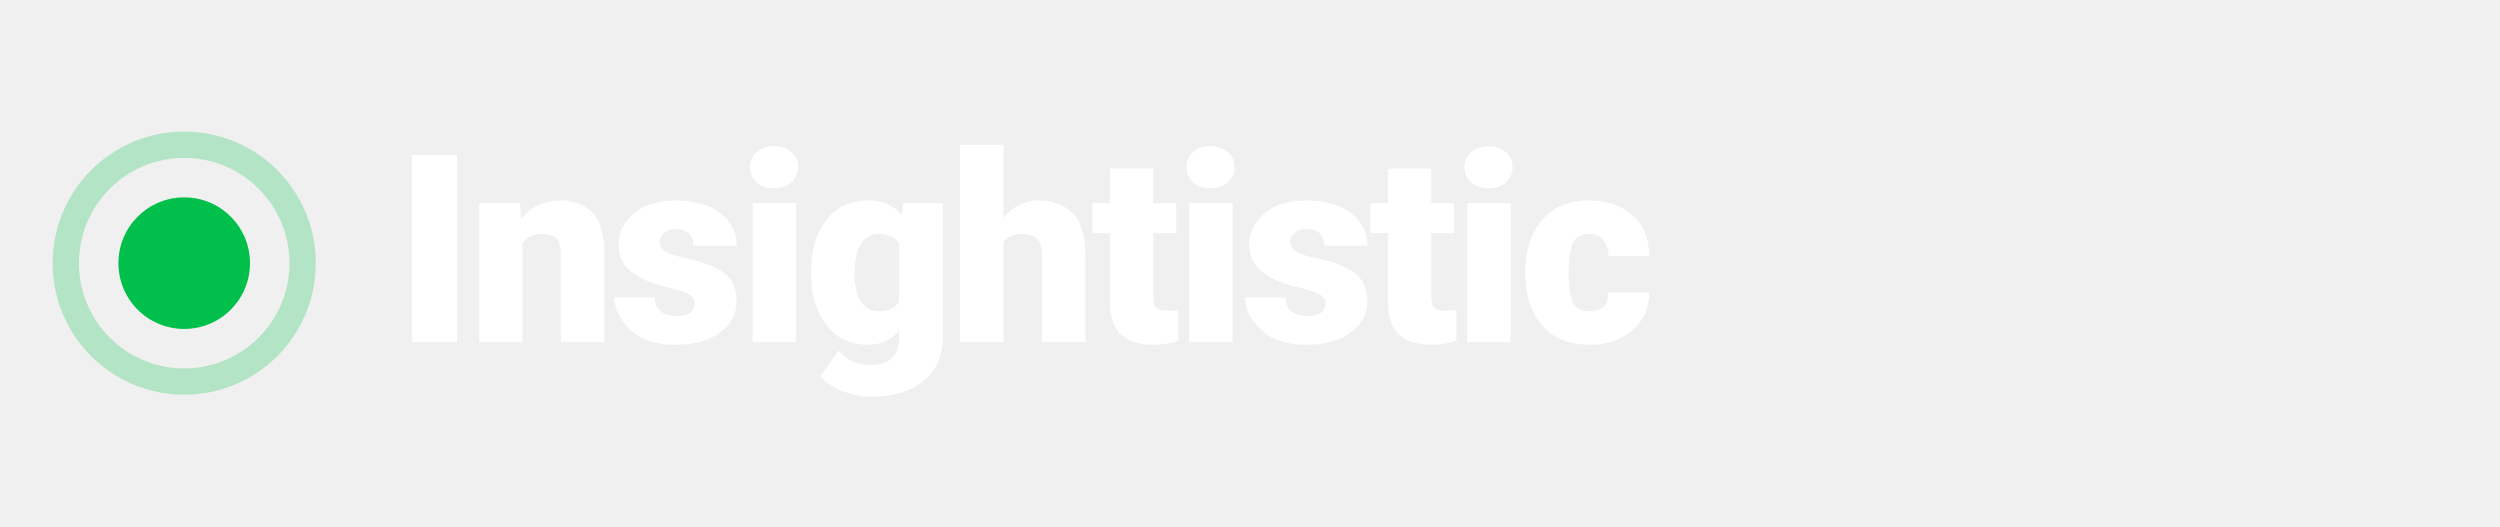
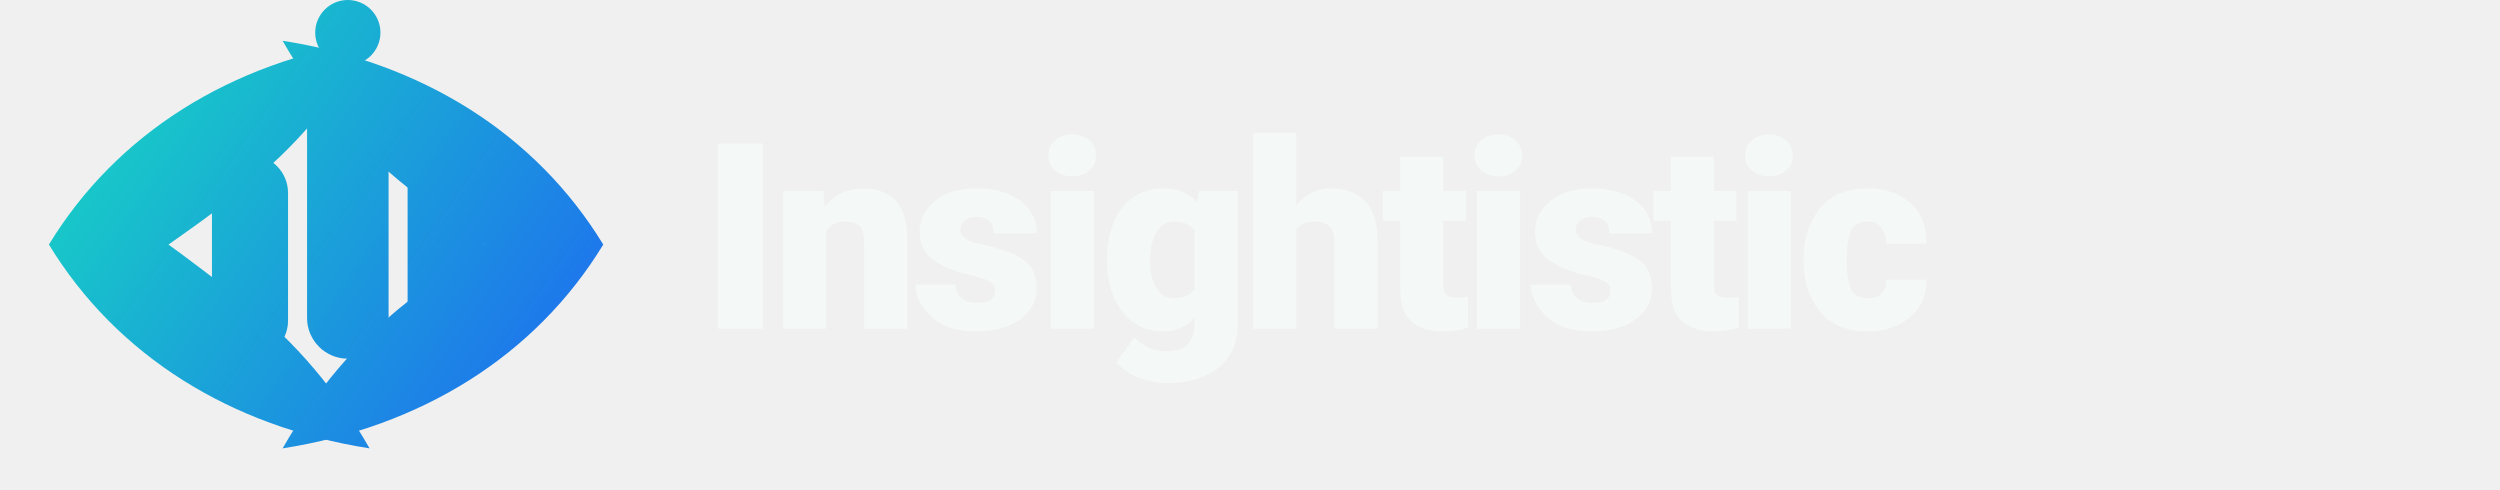
- <svg xmlns="http://www.w3.org/2000/svg" width="190" height="40" viewBox="0 0 190 40" role="img" aria-label="Insightistic">
-   <circle cx="14" cy="20" r="5" fill="#00C04B" />
-   <circle cx="14" cy="20" r="9" fill="none" stroke="#00C04B" stroke-opacity="0.25" stroke-width="2" />
-   <text x="30" y="26" font-family="-apple-system, Segoe UI, Roboto, Helvetica, Arial, sans-serif" font-size="20" font-weight="800" letter-spacing="-0.5" fill="#FFFFFF">Insightistic</text>
+ <svg xmlns="http://www.w3.org/2000/svg" width="920" height="180" viewBox="0 0 920 180" role="img" aria-label="Insightistic">
+   <defs>
+     <linearGradient id="insightistic-gradient" x1="18" y1="20" x2="220" y2="160" gradientUnits="userSpaceOnUse">
+       <stop stop-color="#16D9C1" />
+       <stop offset="1" stop-color="#1F67F2" />
+     </linearGradient>
+   </defs>
+   <g fill="url(#insightistic-gradient)">
+     <path d="M18 90C43 49 85 23 136 15c-12 21-27 39-46 54-12 10-21 16-28 21 7 5 16 12 28 21 19 15 34 33 46 54C85 157 43 131 18 90Z" />
+     <path d="M222 90c-25-41-67-67-118-75 12 21 27 39 46 54 12 10 21 16 28 21-7 5-16 12-28 21-19 15-34 33-46 54 51-8 93-34 118-75Z" />
+     <rect x="78" y="57" width="28" height="75" rx="14" />
+     <rect x="113" y="24" width="30" height="108" rx="15" />
+     <rect x="150" y="48" width="28" height="84" rx="14" />
+     <circle cx="128" cy="12" r="12" />
+   </g>
+   <text x="258" y="121" font-family="-apple-system, BlinkMacSystemFont, 'Segoe UI', Roboto, Helvetica, Arial, sans-serif" font-size="96" font-weight="800" letter-spacing="-3" fill="#F4F8F6">Insightistic</text>
</svg>
